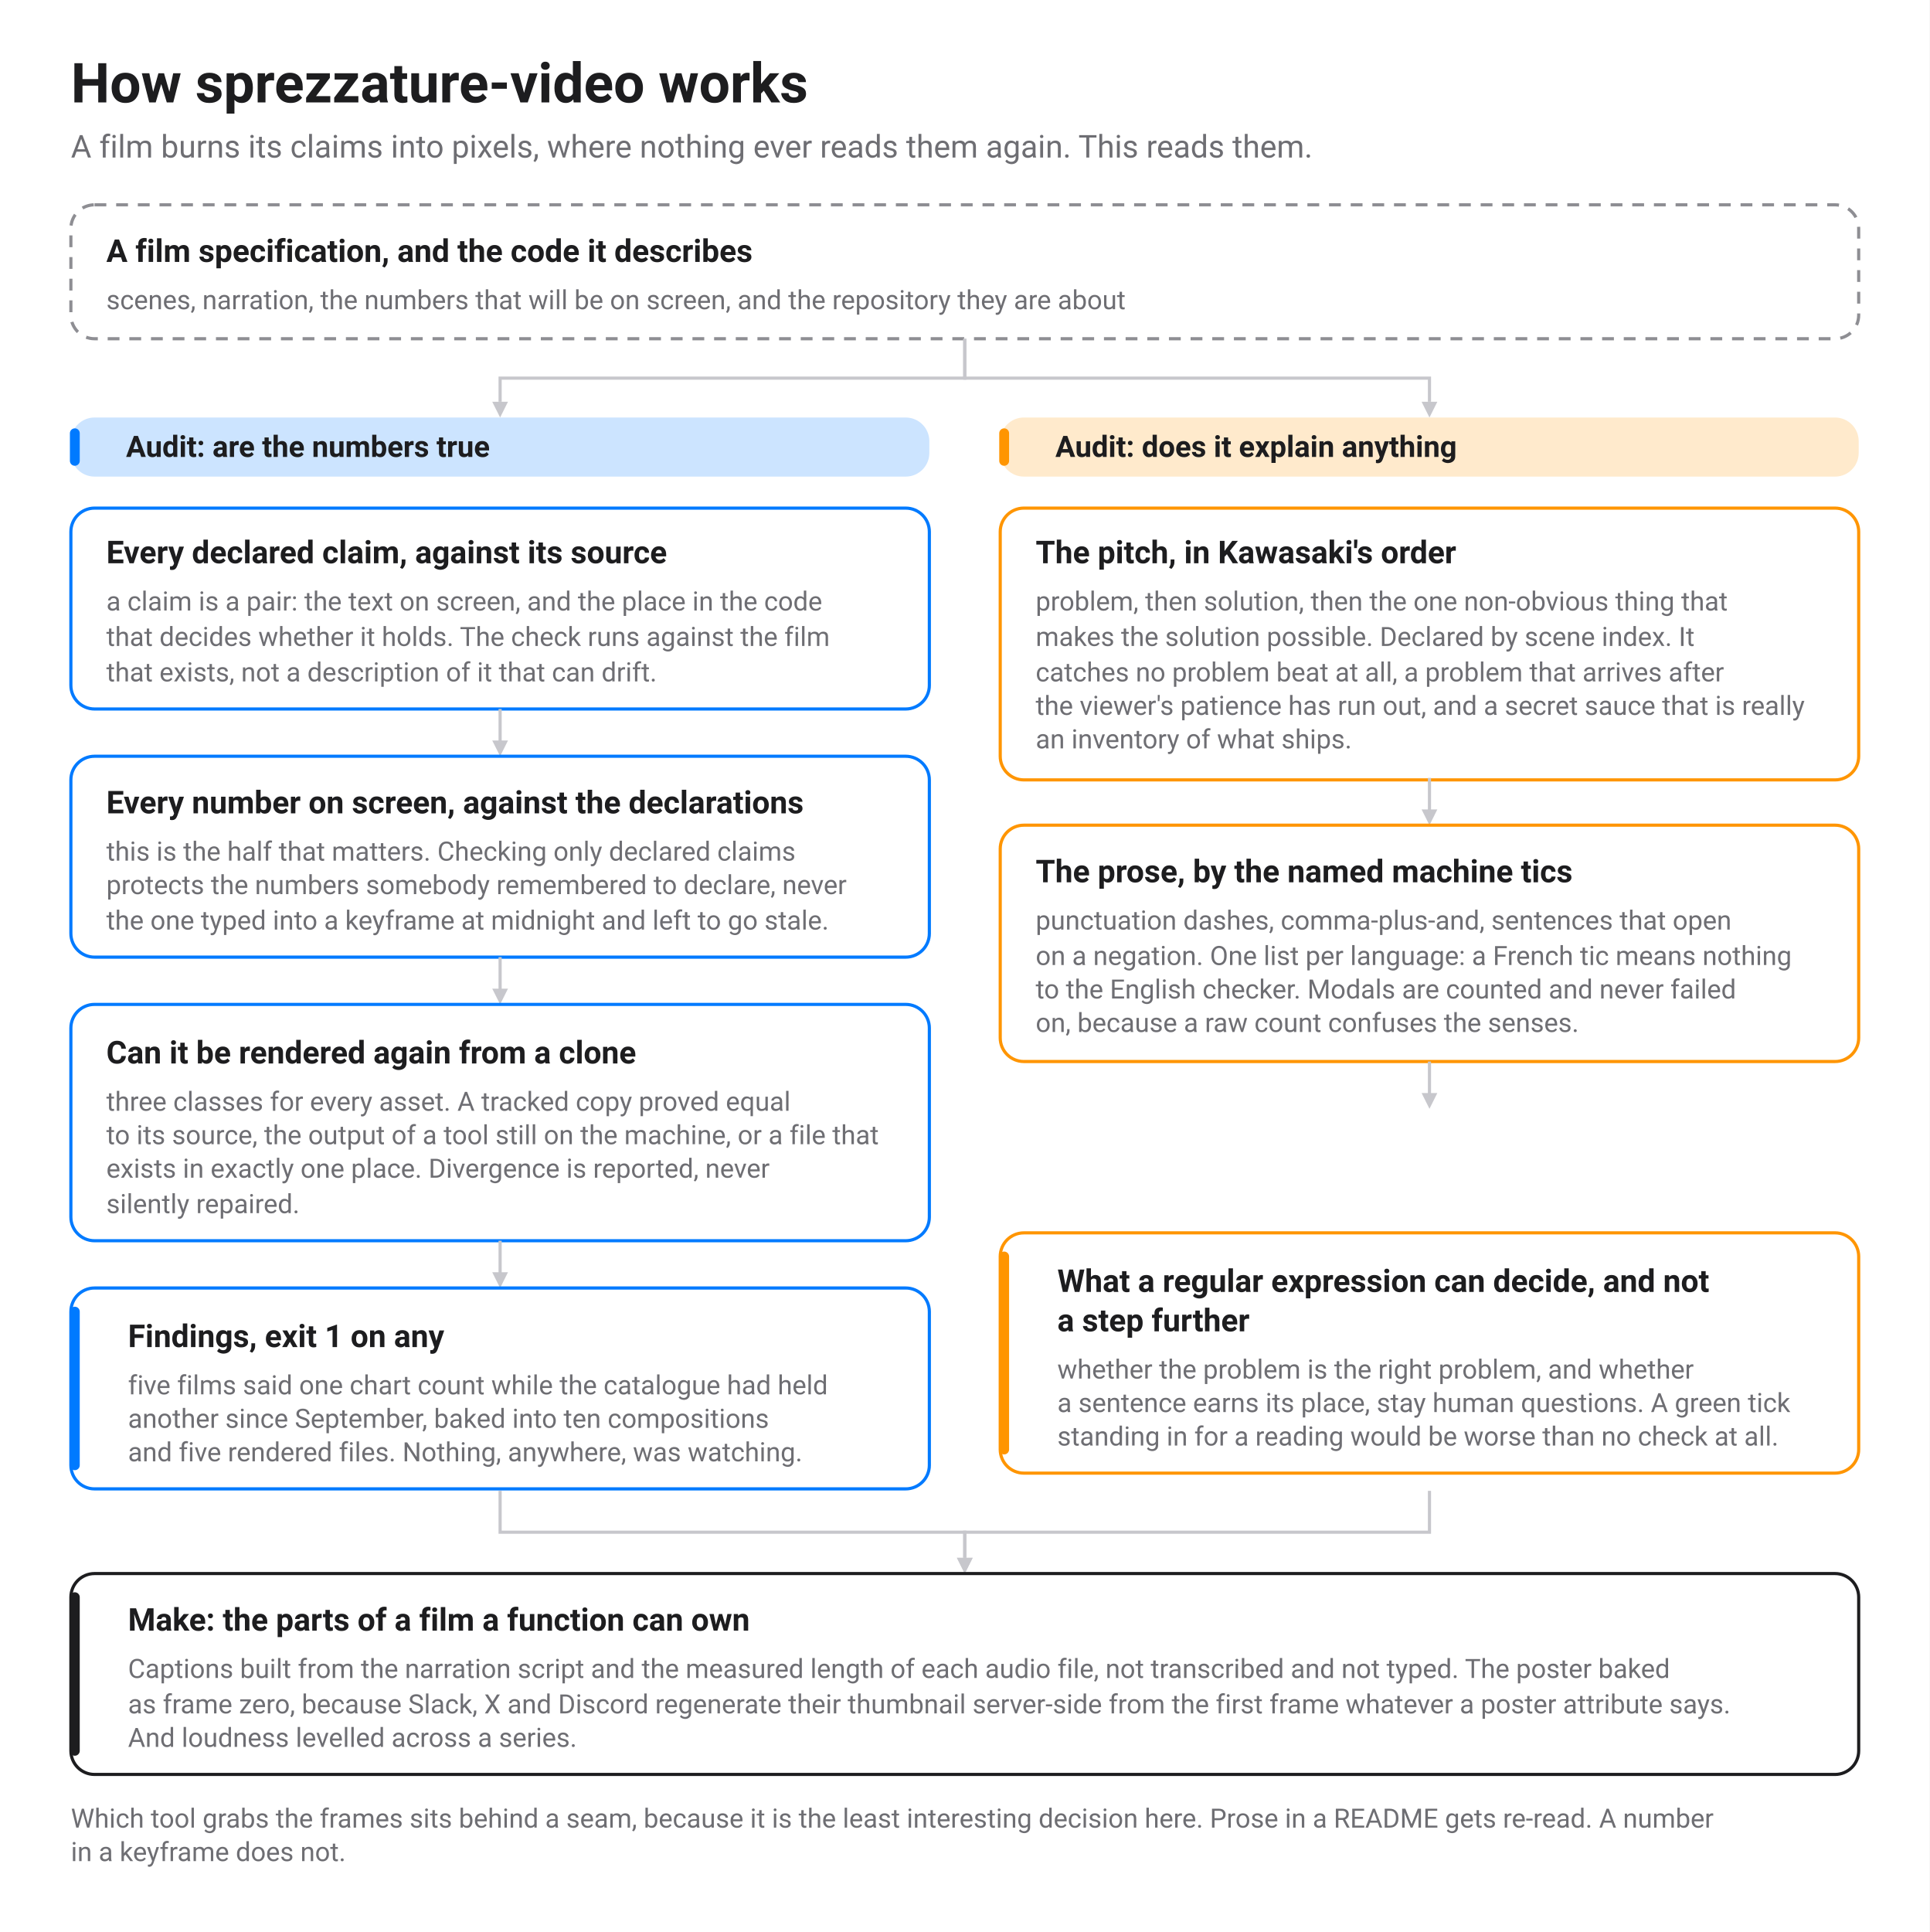
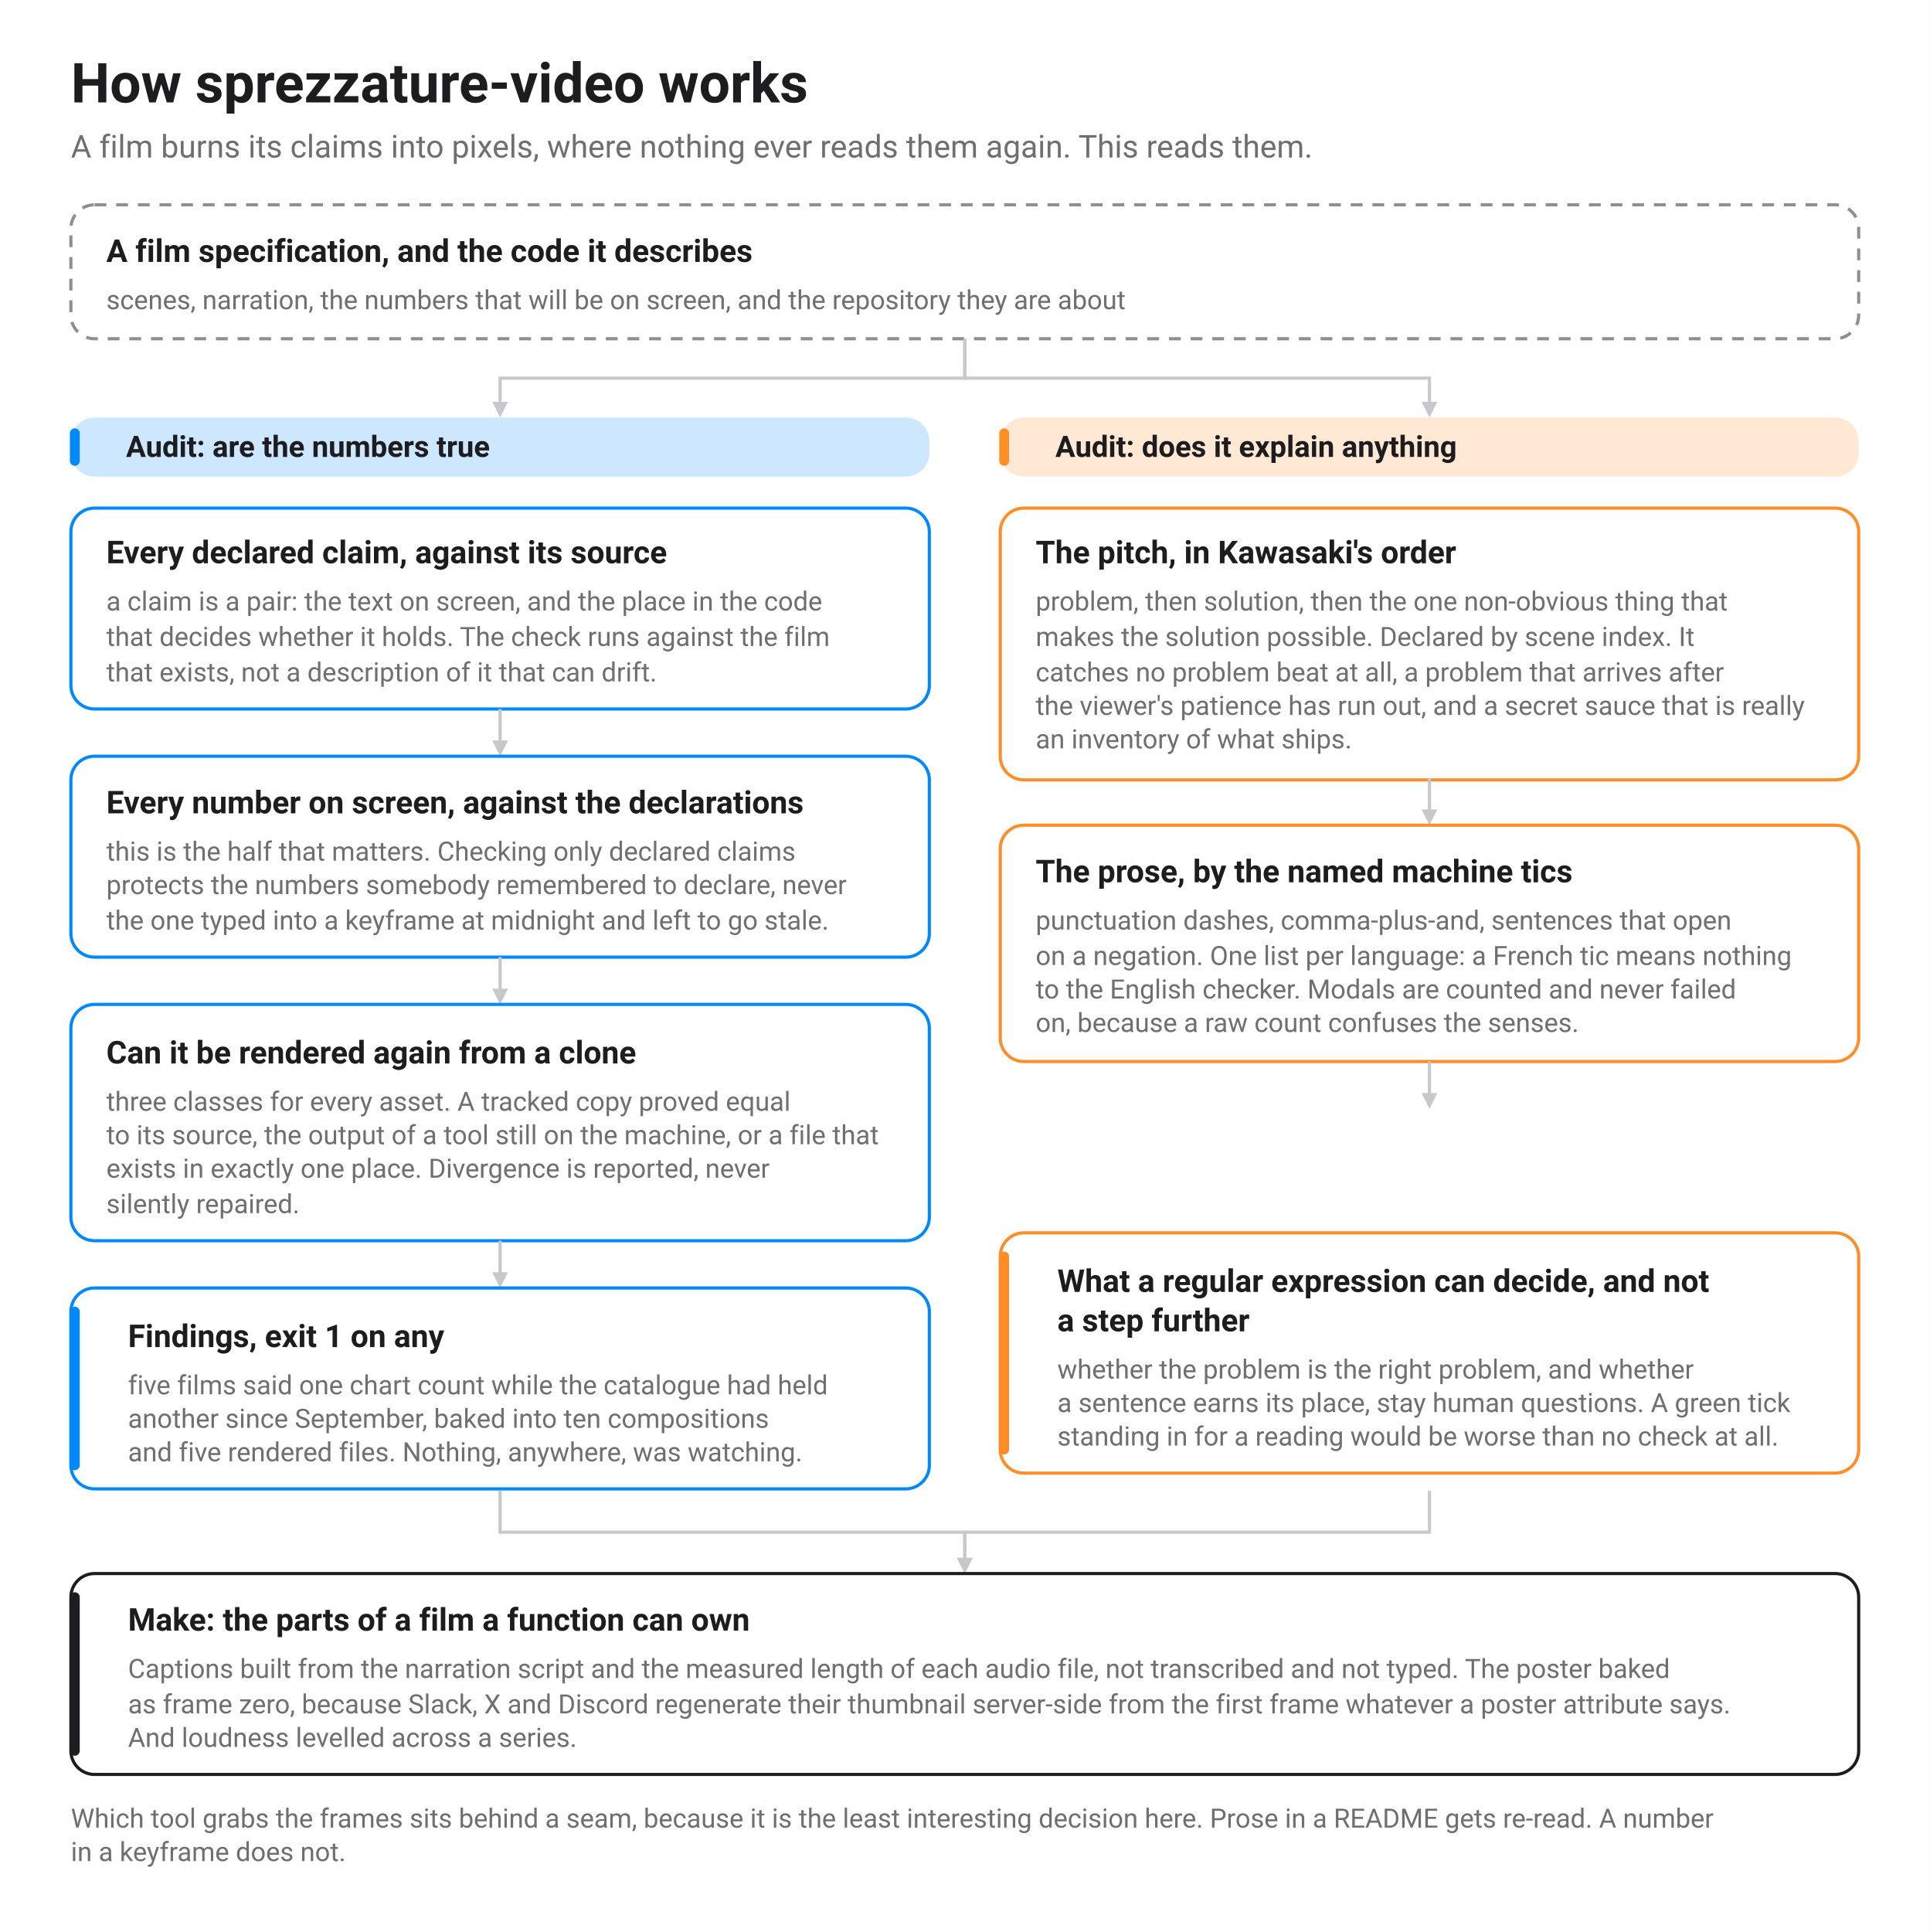
<svg xmlns="http://www.w3.org/2000/svg" width="980" height="981" viewBox="0 0 980 981" font-family="Roboto, Helvetica Neue, Helvetica, Arial, sans-serif" role="img" aria-labelledby="video-hiw-title video-hiw-desc">
-   <style>@media (prefers-color-scheme: dark){rect[fill="#FFFFFF"]{fill:#141416;}rect.paper{fill:#0B0B0C;}[fill="#1D1D1F"]{fill:#F2F2F7;}[fill="#6E6E73"]{fill:#9C9CA3;}[stroke="#1D1D1F"]{stroke:#F2F2F7;}[stroke="#C7C7CC"]{stroke:#5A5A5E;}[fill="#C7C7CC"]{fill:#5A5A5E;}rect[fill="#CCE4FF"]{fill:#082646;}rect[fill="#FFEACC"]{fill:#462C09;}}</style>
+   <style>@media (prefers-color-scheme: dark){rect[fill="#FFFFFF"]{fill:#141416;}rect.paper{fill:#0B0B0C;}[fill="#1D1D1F"]{fill:#F2F2F7;}[fill="#6E6E73"]{fill:#9C9CA3;}[stroke="#1D1D1F"]{stroke:#F2F2F7;}[stroke="#C7C7CC"]{stroke:#5A5A5E;}[fill="#C7C7CC"]{fill:#5A5A5E;}rect[fill="#CCE7FF"]{fill:#082946;}rect[fill="#FFE8D4"]{fill:#462A13;}}</style>
  <rect class="paper" width="980" height="981" fill="#FFFFFF" />
  <text x="36" y="52" font-size="28" font-weight="700" fill="#1D1D1F">How sprezzature-video works</text>
  <text x="36" y="80" font-size="16" font-weight="400" fill="#6E6E73">A film burns its claims into pixels, where nothing ever reads them again. This reads them.</text>
  <rect x="36" y="104" width="908" height="68" rx="12" fill="#FFFFFF" stroke="#8E8E93" stroke-width="1.6" stroke-dasharray="6 5" />
  <text x="54" y="133" font-size="16" font-weight="600" fill="#1D1D1F">A film specification, and the code it describes</text>
  <text x="54" y="157" font-size="13.5" font-weight="400" fill="#6E6E73">scenes, narration, the numbers that will be on screen, and the repository they are about</text>
  <path d="M490,172 V192 H254 V204" stroke="#C7C7CC" stroke-width="1.6" fill="none" />
  <path d="M250,204 L254,212 L258,204" fill="#C7C7CC" />
  <path d="M490,172 V192 H726 V204" stroke="#C7C7CC" stroke-width="1.6" fill="none" />
  <path d="M722,204 L726,212 L730,204" fill="#C7C7CC" />
-   <rect x="36" y="212" width="436" height="30" rx="12" fill="#CCE4FF" />
-   <path d="M38,220 v14" stroke="#007AFF" stroke-width="5" stroke-linecap="round" fill="none" />
+   <rect x="36" y="212" width="436" height="30" rx="12" fill="#CCE7FF" />
+   <path d="M38,220 v14" stroke="#0088FF" stroke-width="5" stroke-linecap="round" fill="none" />
  <text x="64" y="232" font-size="15" font-weight="700" fill="#1D1D1F">Audit: are the numbers true</text>
-   <rect x="36" y="258" width="436" height="102" rx="12" fill="#FFFFFF" stroke="#007AFF" stroke-width="1.6" />
+   <rect x="36" y="258" width="436" height="102" rx="12" fill="#FFFFFF" stroke="#0088FF" stroke-width="1.6" />
  <text x="54" y="286" font-size="16" font-weight="600" fill="#1D1D1F">Every declared claim, against its source</text>
  <text x="54" y="310" font-size="13.5" font-weight="400" fill="#6E6E73">a claim is a pair: the text on screen, and the place in the code</text>
  <text x="54" y="328" font-size="13.5" font-weight="400" fill="#6E6E73">that decides whether it holds. The check runs against the film</text>
  <text x="54" y="346" font-size="13.5" font-weight="400" fill="#6E6E73">that exists, not a description of it that can drift.</text>
  <path d="M254,360 v17" stroke="#C7C7CC" stroke-width="1.6" fill="none" />
  <path d="M250,376 L254,384 L258,376" fill="#C7C7CC" />
-   <rect x="36" y="384" width="436" height="102" rx="12" fill="#FFFFFF" stroke="#007AFF" stroke-width="1.6" />
+   <rect x="36" y="384" width="436" height="102" rx="12" fill="#FFFFFF" stroke="#0088FF" stroke-width="1.6" />
  <text x="54" y="413" font-size="16" font-weight="600" fill="#1D1D1F">Every number on screen, against the declarations</text>
  <text x="54" y="437" font-size="13.5" font-weight="400" fill="#6E6E73">this is the half that matters. Checking only declared claims</text>
  <text x="54" y="454" font-size="13.5" font-weight="400" fill="#6E6E73">protects the numbers somebody remembered to declare, never</text>
  <text x="54" y="472" font-size="13.5" font-weight="400" fill="#6E6E73">the one typed into a keyframe at midnight and left to go stale.</text>
  <path d="M254,486 v17" stroke="#C7C7CC" stroke-width="1.6" fill="none" />
  <path d="M250,502 L254,510 L258,502" fill="#C7C7CC" />
-   <rect x="36" y="510" width="436" height="120" rx="12" fill="#FFFFFF" stroke="#007AFF" stroke-width="1.6" />
+   <rect x="36" y="510" width="436" height="120" rx="12" fill="#FFFFFF" stroke="#0088FF" stroke-width="1.6" />
  <text x="54" y="540" font-size="16" font-weight="600" fill="#1D1D1F">Can it be rendered again from a clone</text>
  <text x="54" y="564" font-size="13.5" font-weight="400" fill="#6E6E73">three classes for every asset. A tracked copy proved equal</text>
  <text x="54" y="581" font-size="13.5" font-weight="400" fill="#6E6E73">to its source, the output of a tool still on the machine, or a file that</text>
  <text x="54" y="598" font-size="13.5" font-weight="400" fill="#6E6E73">exists in exactly one place. Divergence is reported, never</text>
  <text x="54" y="616" font-size="13.5" font-weight="400" fill="#6E6E73">silently repaired.</text>
  <path d="M254,630 v17" stroke="#C7C7CC" stroke-width="1.6" fill="none" />
  <path d="M250,646 L254,654 L258,646" fill="#C7C7CC" />
-   <rect x="36" y="654" width="436" height="102" rx="12" fill="#FFFFFF" stroke="#007AFF" stroke-width="1.6" />
-   <path d="M38,666 v78" stroke="#007AFF" stroke-width="5" stroke-linecap="round" fill="none" />
+   <rect x="36" y="654" width="436" height="102" rx="12" fill="#FFFFFF" stroke="#0088FF" stroke-width="1.6" />
+   <path d="M38,666 v78" stroke="#0088FF" stroke-width="5" stroke-linecap="round" fill="none" />
  <text x="65" y="684" font-size="16" font-weight="600" fill="#1D1D1F">Findings, exit 1 on any</text>
  <text x="65" y="708" font-size="13.5" font-weight="400" fill="#6E6E73">five films said one chart count while the catalogue had held</text>
  <text x="65" y="725" font-size="13.5" font-weight="400" fill="#6E6E73">another since September, baked into ten compositions</text>
  <text x="65" y="742" font-size="13.5" font-weight="400" fill="#6E6E73">and five rendered files. Nothing, anywhere, was watching.</text>
-   <rect x="508" y="212" width="436" height="30" rx="12" fill="#FFEACC" />
-   <path d="M510,220 v14" stroke="#FF9500" stroke-width="5" stroke-linecap="round" fill="none" />
+   <rect x="508" y="212" width="436" height="30" rx="12" fill="#FFE8D4" />
+   <path d="M510,220 v14" stroke="#FF8D28" stroke-width="5" stroke-linecap="round" fill="none" />
  <text x="536" y="232" font-size="15" font-weight="700" fill="#1D1D1F">Audit: does it explain anything</text>
-   <rect x="508" y="258" width="436" height="138" rx="12" fill="#FFFFFF" stroke="#FF9500" stroke-width="1.6" />
+   <rect x="508" y="258" width="436" height="138" rx="12" fill="#FFFFFF" stroke="#FF8D28" stroke-width="1.6" />
  <text x="526" y="286" font-size="16" font-weight="600" fill="#1D1D1F">The pitch, in Kawasaki's order</text>
  <text x="526" y="310" font-size="13.5" font-weight="400" fill="#6E6E73">problem, then solution, then the one non-obvious thing that</text>
  <text x="526" y="328" font-size="13.5" font-weight="400" fill="#6E6E73">makes the solution possible. Declared by scene index. It</text>
  <text x="526" y="346" font-size="13.5" font-weight="400" fill="#6E6E73">catches no problem beat at all, a problem that arrives after</text>
  <text x="526" y="363" font-size="13.5" font-weight="400" fill="#6E6E73">the viewer's patience has run out, and a secret sauce that is really</text>
  <text x="526" y="380" font-size="13.5" font-weight="400" fill="#6E6E73">an inventory of what ships.</text>
  <path d="M726,395 v17" stroke="#C7C7CC" stroke-width="1.6" fill="none" />
  <path d="M722,411 L726,419 L730,411" fill="#C7C7CC" />
-   <rect x="508" y="419" width="436" height="120" rx="12" fill="#FFFFFF" stroke="#FF9500" stroke-width="1.6" />
+   <rect x="508" y="419" width="436" height="120" rx="12" fill="#FFFFFF" stroke="#FF8D28" stroke-width="1.6" />
  <text x="526" y="448" font-size="16" font-weight="600" fill="#1D1D1F">The prose, by the named machine tics</text>
  <text x="526" y="472" font-size="13.5" font-weight="400" fill="#6E6E73">punctuation dashes, comma-plus-and, sentences that open</text>
  <text x="526" y="490" font-size="13.5" font-weight="400" fill="#6E6E73">on a negation. One list per language: a French tic means nothing</text>
  <text x="526" y="507" font-size="13.5" font-weight="400" fill="#6E6E73">to the English checker. Modals are counted and never failed</text>
  <text x="526" y="524" font-size="13.5" font-weight="400" fill="#6E6E73">on, because a raw count confuses the senses.</text>
  <path d="M726,539 v17" stroke="#C7C7CC" stroke-width="1.6" fill="none" />
  <path d="M722,555 L726,563 L730,555" fill="#C7C7CC" />
-   <rect x="508" y="626" width="436" height="122" rx="12" fill="#FFFFFF" stroke="#FF9500" stroke-width="1.6" />
-   <path d="M510,638 v98" stroke="#FF9500" stroke-width="5" stroke-linecap="round" fill="none" />
+   <rect x="508" y="626" width="436" height="122" rx="12" fill="#FFFFFF" stroke="#FF8D28" stroke-width="1.6" />
+   <path d="M510,638 v98" stroke="#FF8D28" stroke-width="5" stroke-linecap="round" fill="none" />
  <text x="537" y="656" font-size="16" font-weight="600" fill="#1D1D1F">What a regular expression can decide, and not</text>
  <text x="537" y="676" font-size="16" font-weight="600" fill="#1D1D1F">a step further</text>
  <text x="537" y="700" font-size="13.5" font-weight="400" fill="#6E6E73">whether the problem is the right problem, and whether</text>
  <text x="537" y="717" font-size="13.5" font-weight="400" fill="#6E6E73">a sentence earns its place, stay human questions. A green tick</text>
  <text x="537" y="734" font-size="13.5" font-weight="400" fill="#6E6E73">standing in for a reading would be worse than no check at all.</text>
  <path d="M254,757 V778 H490 V791" stroke="#C7C7CC" stroke-width="1.6" fill="none" />
  <path d="M486,791 L490,799 L494,791" fill="#C7C7CC" />
  <path d="M726,757 V778 H490 V791" stroke="#C7C7CC" stroke-width="1.6" fill="none" />
  <path d="M486,791 L490,799 L494,791" fill="#C7C7CC" />
  <rect x="36" y="799" width="908" height="102" rx="12" fill="#FFFFFF" stroke="#1D1D1F" stroke-width="1.6" />
  <path d="M38,811 v78" stroke="#1D1D1F" stroke-width="5" stroke-linecap="round" fill="none" />
  <text x="65" y="828" font-size="16" font-weight="600" fill="#1D1D1F">Make: the parts of a film a function can own</text>
  <text x="65" y="852" font-size="13.5" font-weight="400" fill="#6E6E73">Captions built from the narration script and the measured length of each audio file, not transcribed and not typed. The poster baked</text>
  <text x="65" y="870" font-size="13.5" font-weight="400" fill="#6E6E73">as frame zero, because Slack, X and Discord regenerate their thumbnail server-side from the first frame whatever a poster attribute says.</text>
  <text x="65" y="887" font-size="13.5" font-weight="400" fill="#6E6E73">And loudness levelled across a series.</text>
  <text x="36" y="928" font-size="13.5" font-weight="400" fill="#6E6E73">Which tool grabs the frames sits behind a seam, because it is the least interesting decision here. Prose in a README gets re-read. A number</text>
  <text x="36" y="945" font-size="13.5" font-weight="400" fill="#6E6E73">in a keyframe does not.</text>
</svg>
